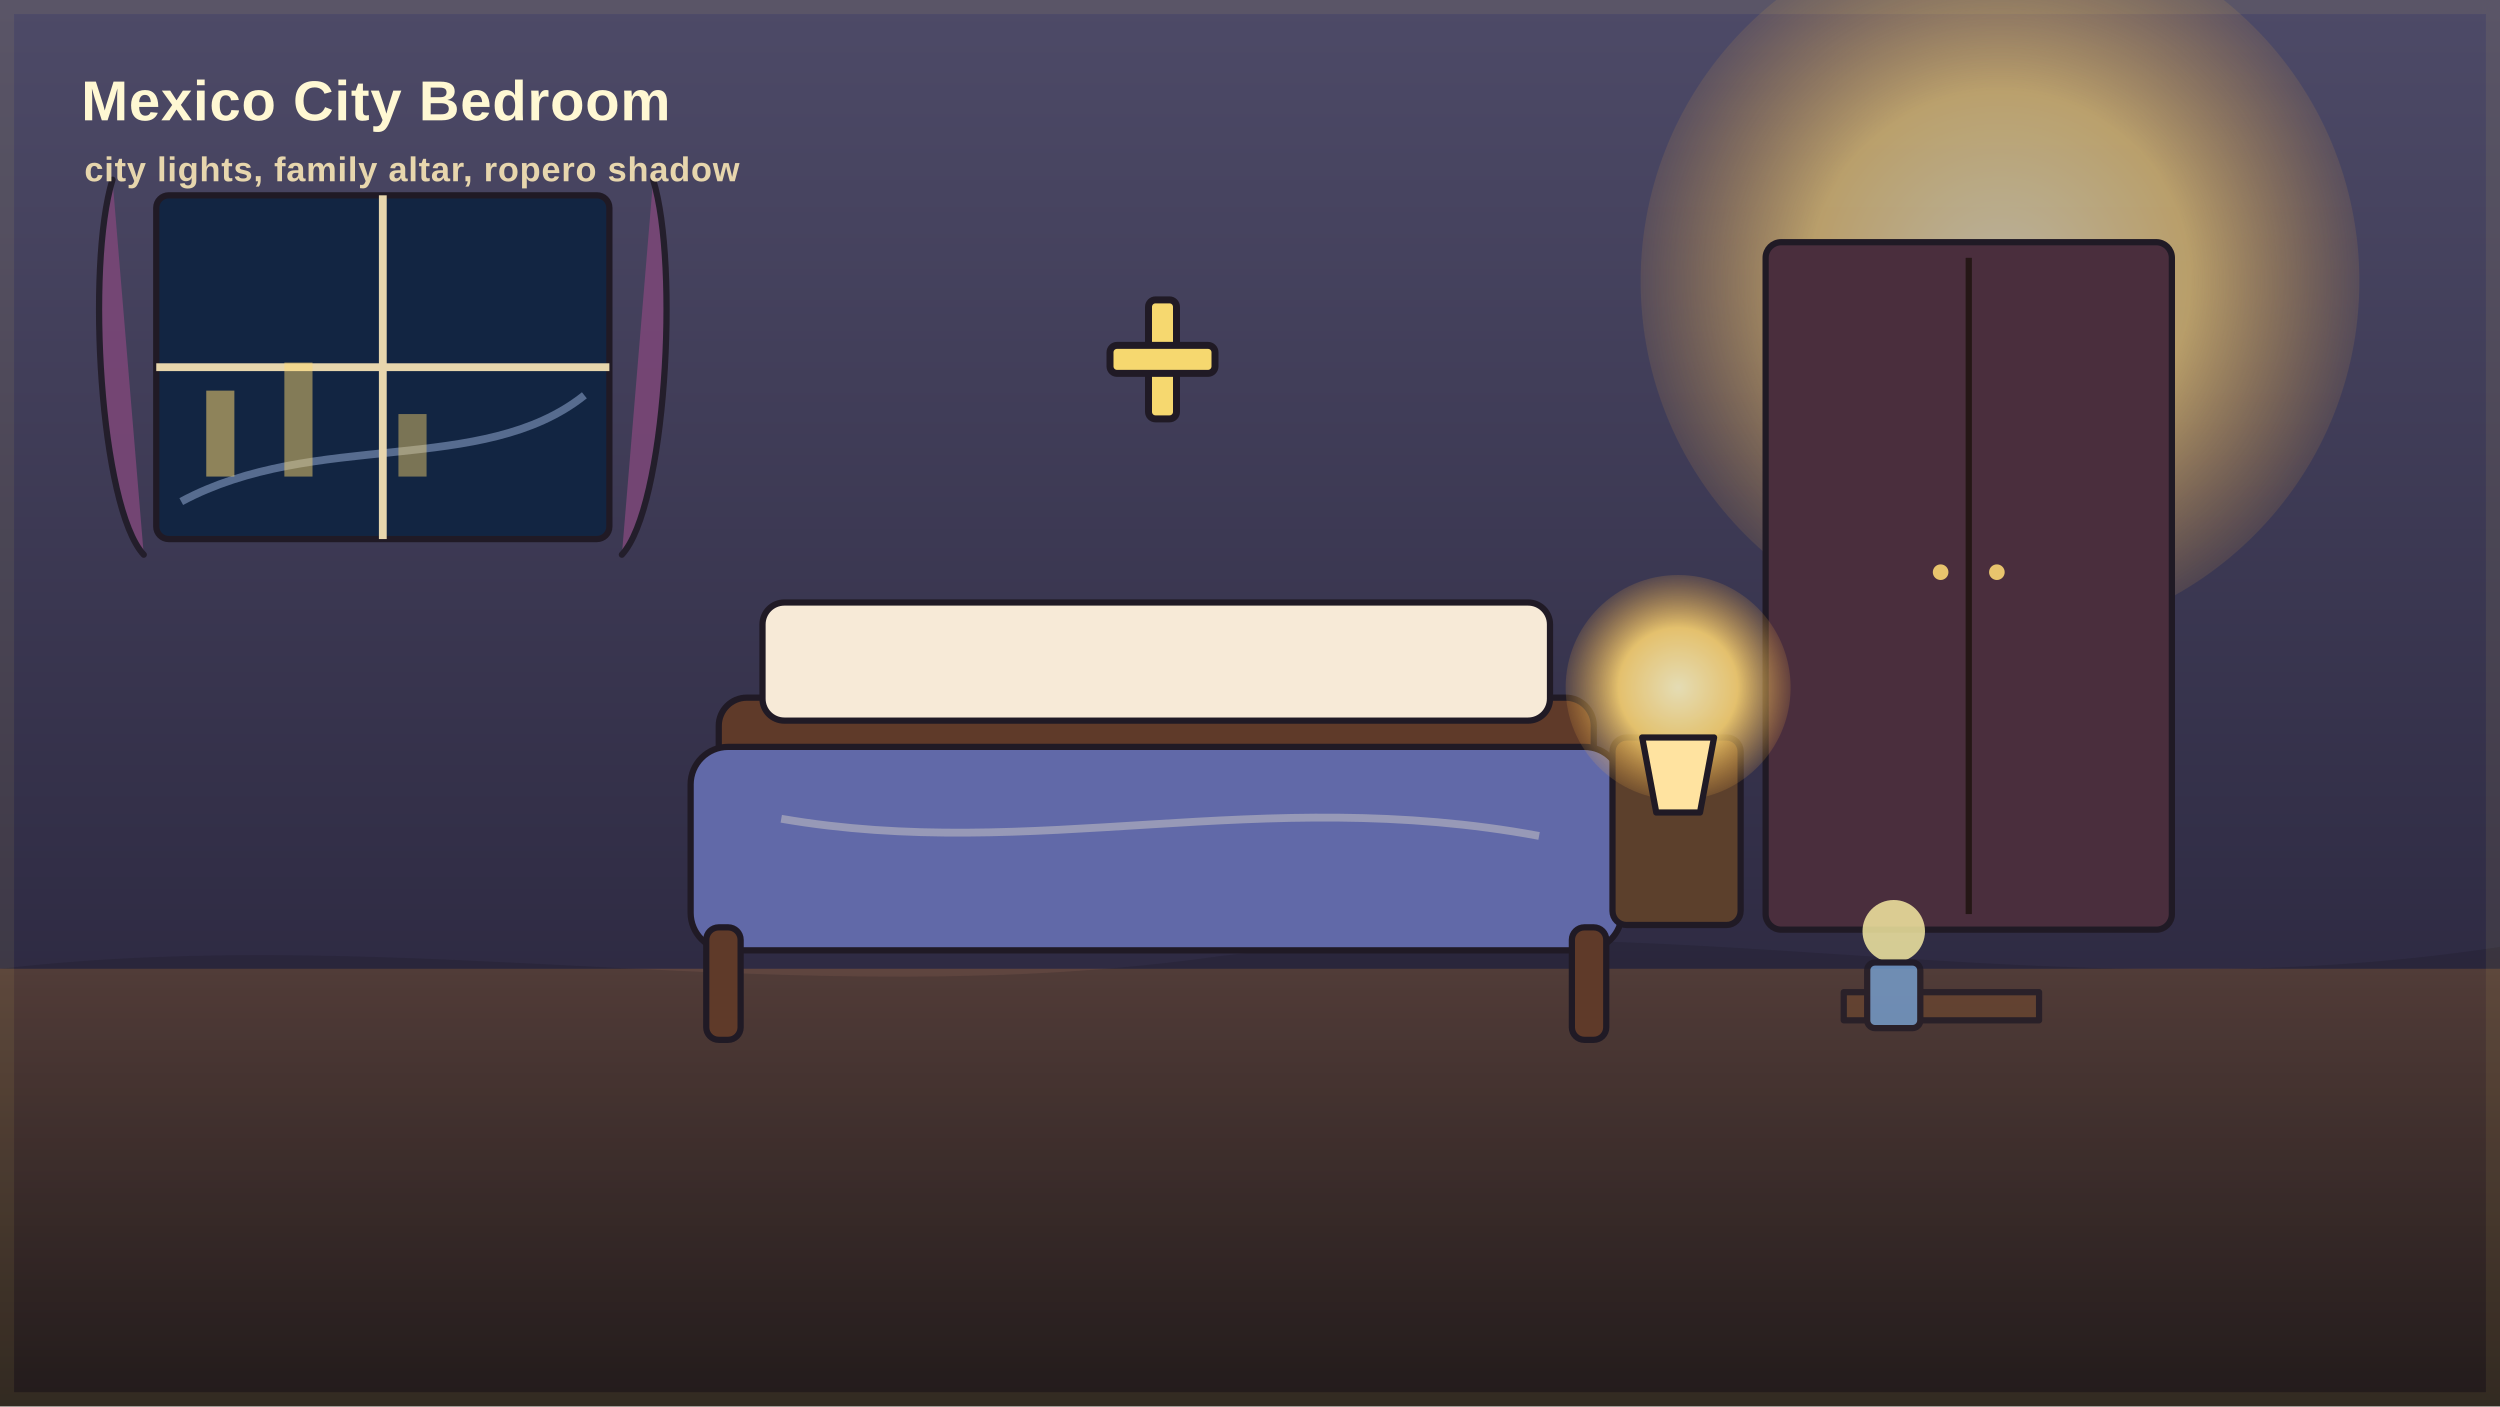
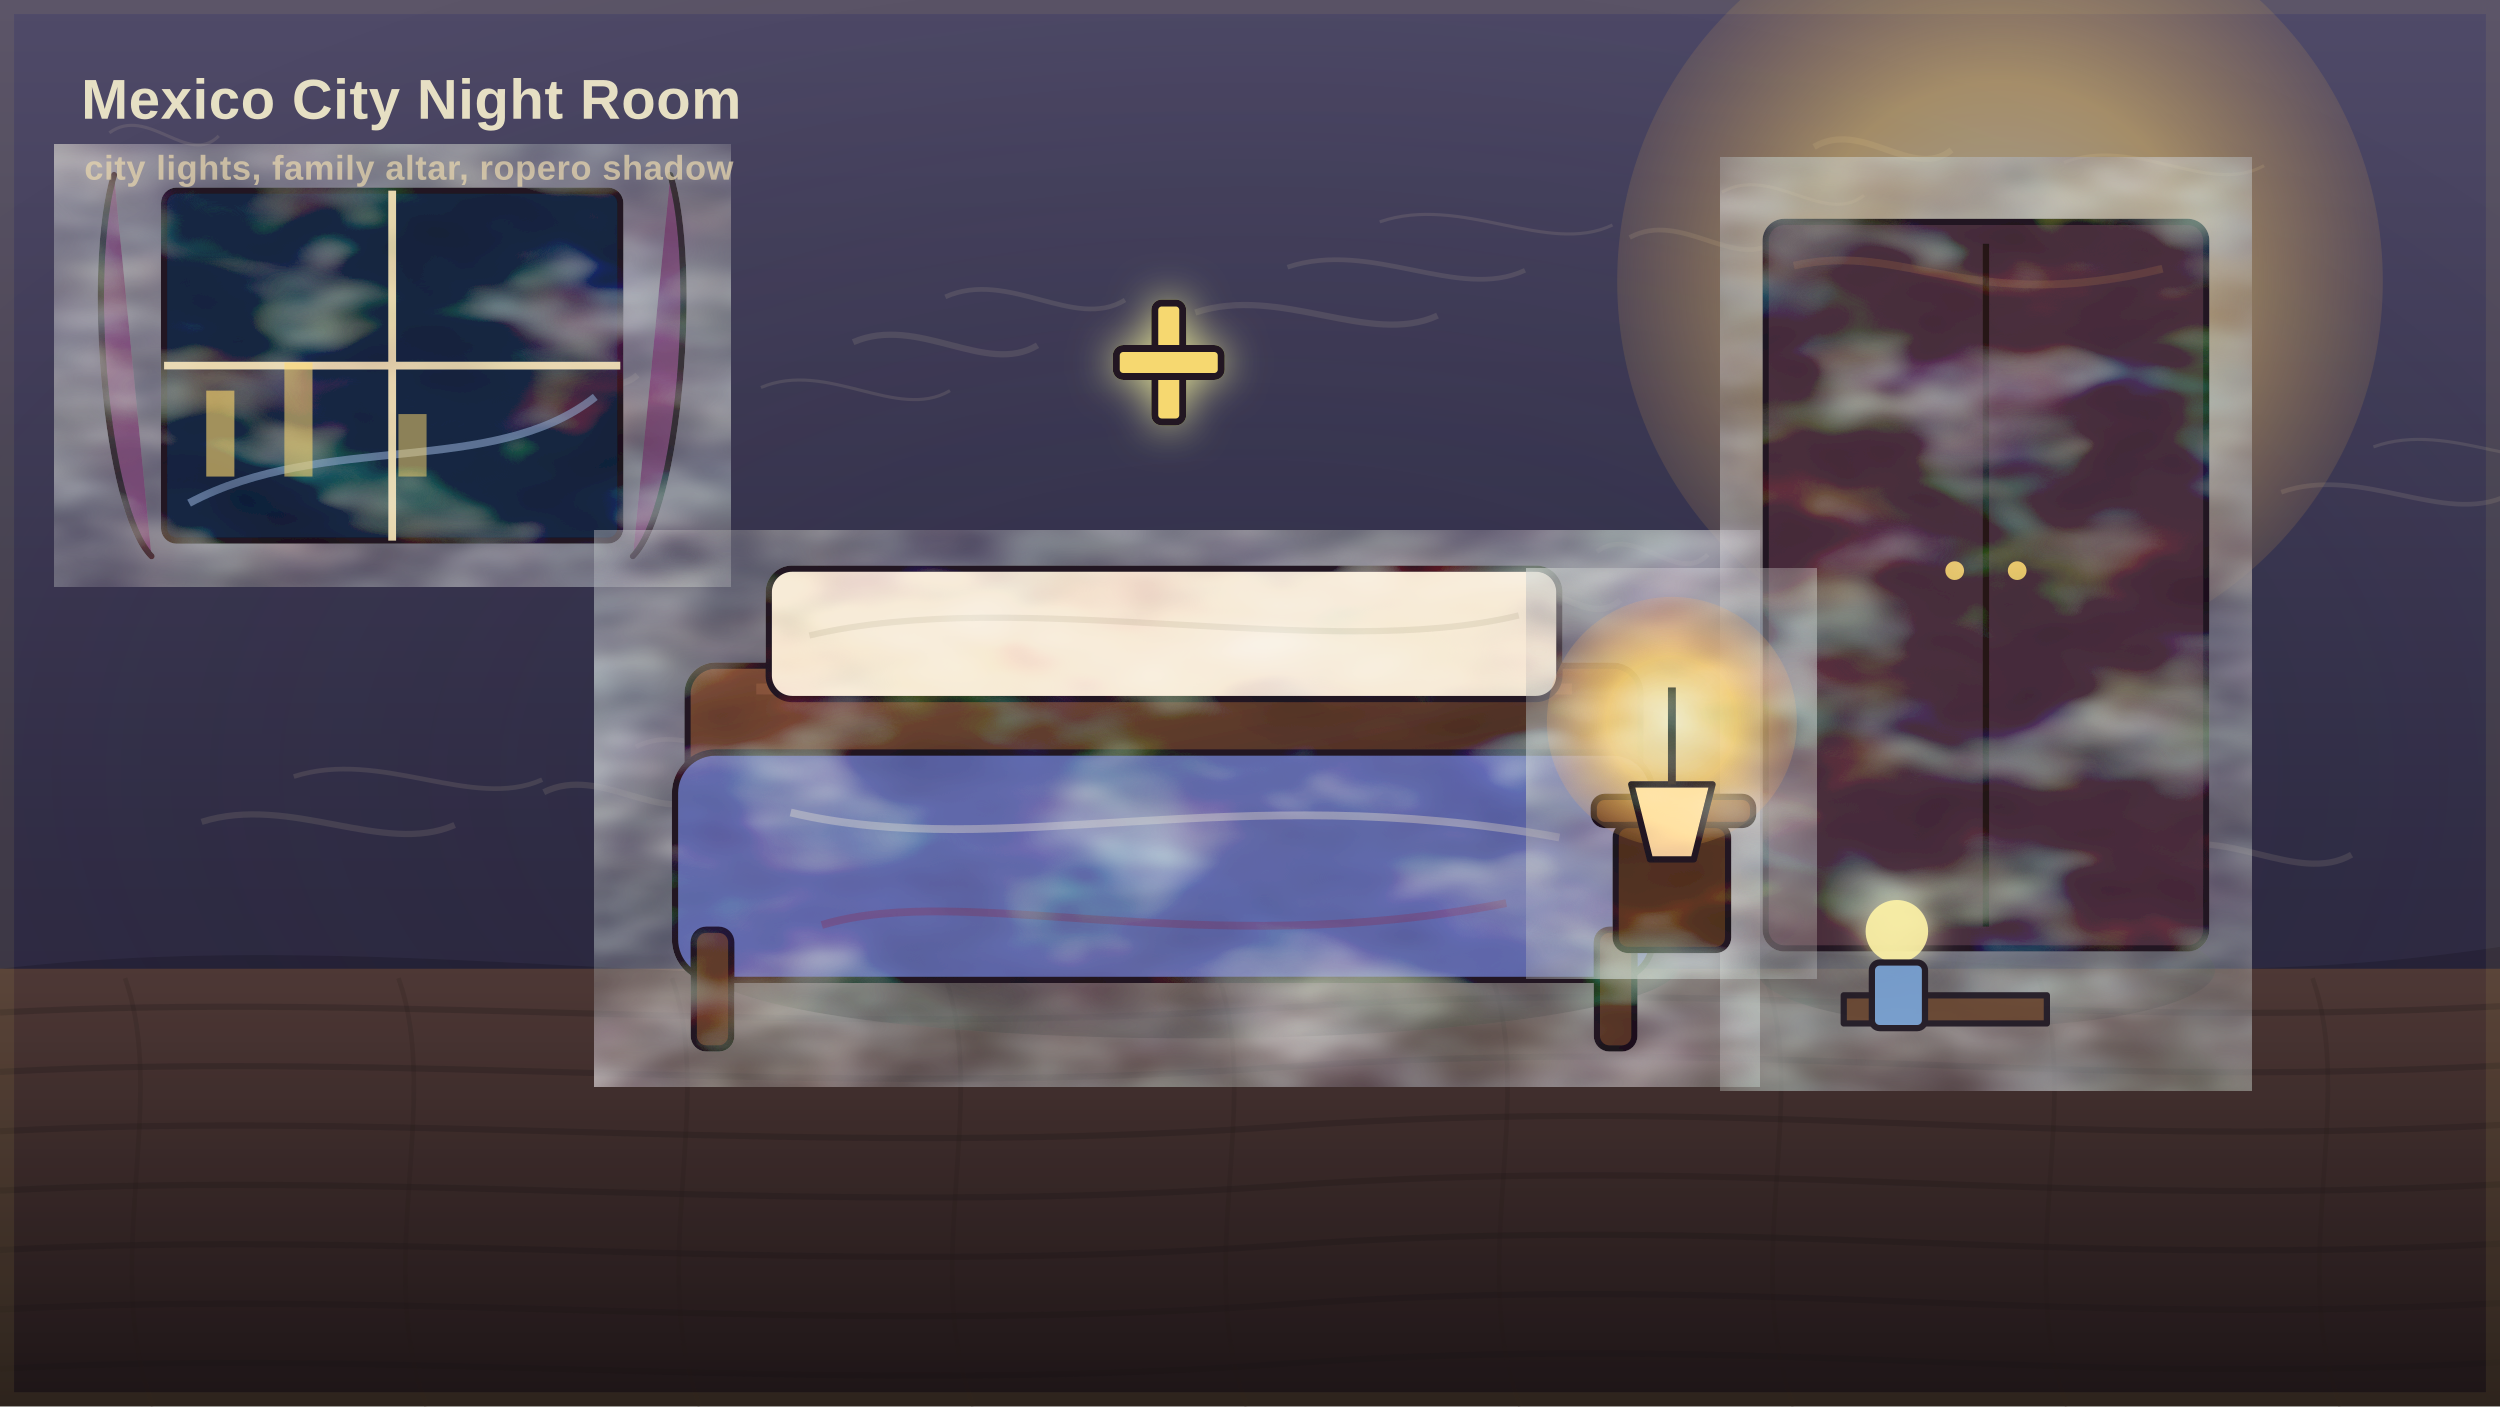
<svg xmlns="http://www.w3.org/2000/svg" width="1600" height="900" viewBox="0 0 1600 900">
  <style>
-   .ink{stroke:#201a25;stroke-width:4;stroke-linecap:round;stroke-linejoin:round}
-   .soft{filter:url(#soft)}
-   .label{font-family:Arial,Helvetica,sans-serif;font-weight:800;letter-spacing:.5px}
+   .ink{stroke:#201823;stroke-width:4;stroke-linecap:round;stroke-linejoin:round}
+   .thin{stroke:#2c2330;stroke-width:2;stroke-linecap:round;stroke-linejoin:round}
+   .paint{filter:url(#paint)}
+   .glow{filter:url(#goldGlow)}
+   .label{font-family:Arial,Helvetica,sans-serif;font-weight:800;letter-spacing:.4px}
</style>
  <defs>
-     <filter id="soft">
-       <feGaussianBlur stdDeviation="7" />
+     <filter id="paint" x="-8%" y="-8%" width="116%" height="116%">
+       <feTurbulence type="fractalNoise" baseFrequency=".009 .018" numOctaves="3" seed="17" result="noise" />
+       <feColorMatrix in="noise" type="saturate" values=".18" result="softNoise" />
+       <feBlend in="SourceGraphic" in2="softNoise" mode="overlay" />
    </filter>
-     <linearGradient id="wall" x1="0" y1="0" x2="0" y2="1">
-       <stop stop-color="#3f4d6d" />
-       <stop offset="1" stop-color="#172033" />
-     </linearGradient>
-     <linearGradient id="floor" x1="0" y1="0" x2="0" y2="1">
-       <stop stop-color="#5b4435" />
-       <stop offset="1" stop-color="#2c211d" />
-     </linearGradient>
-     <radialGradient id="lamp" cx=".5" cy=".5" r=".55">
-       <stop stop-color="#fff7c4" />
-       <stop offset=".48" stop-color="#ffd772" />
-       <stop offset="1" stop-color="#f4a73c" stop-opacity="0" />
+     <filter id="goldGlow" x="-120%" y="-120%" width="340%" height="340%">
+       <feGaussianBlur stdDeviation="12" result="blur" />
+       <feColorMatrix in="blur" type="matrix" values="1 0 0 0 .95  0 1 0 0 .72  0 0 1 0 .25  0 0 0 .82 0" result="gold" />
+       <feMerge>
+         <feMergeNode in="gold" />
+         <feMergeNode in="SourceGraphic" />
+       </feMerge>
+     </filter>
+     <radialGradient id="lamp" cx=".5" cy=".5" r=".58">
+       <stop stop-color="#fff8c8" />
+       <stop offset=".45" stop-color="#ffd56f" />
+       <stop offset="1" stop-color="#f0a948" stop-opacity="0" />
    </radialGradient>
-     <linearGradient id="shadow" x1="0" y1="0" x2="1" y2="1">
-       <stop stop-color="#04070d" />
-       <stop offset="1" stop-color="#1f102b" />
+     <radialGradient id="nightPool" cx=".5" cy=".55" r=".65">
+       <stop stop-color="#1b2441" stop-opacity=".65" />
+       <stop offset="1" stop-color="#070a12" stop-opacity="0" />
+     </radialGradient>
+     <linearGradient id="woodDark" x1="0" y1="0" x2="1" y2="1">
+       <stop stop-color="#7c4d36" />
+       <stop offset="1" stop-color="#38221d" />
    </linearGradient>
    <linearGradient id="sceneWall" x1="0" y1="0" x2="0" y2="1">
-       <stop stop-color="#4d4a67" />
+       <stop stop-color="#4f4a68" />
      <stop offset="1" stop-color="#211d33" />
    </linearGradient>
    <linearGradient id="sceneFloor" x1="0" y1="0" x2="0" y2="1">
      <stop stop-color="#5f453f" />
-       <stop offset="1" stop-color="#261d1c" />
+       <stop offset="1" stop-color="#211818" />
    </linearGradient>
  </defs>
  <rect width="1600" height="900" fill="url(#sceneWall)" />
+   <rect width="1600" height="900" fill="url(#nightPool)" opacity=".42" />
+   <path d="M70 85 C94.5 67, 120.4 107, 140 87" stroke="#f4e2ba" stroke-width="2" opacity=".11" fill="none" />
+   <path d="M209 296 C239.45 278, 271.64 318, 296 298" stroke="#f4e2ba" stroke-width="3" opacity=".11" fill="none" />
+   <path d="M348 507 C384.4 489, 422.88 529, 452 509" stroke="#f4e2ba" stroke-width="4" opacity=".11" fill="none" />
+   <path d="M487 248 C529.35 230, 574.12 270, 608 250" stroke="#f4e2ba" stroke-width="2" opacity=".11" fill="none" />
+   <path d="M626 459 C674.3 441, 725.36 481, 764 461" stroke="#f4e2ba" stroke-width="3" opacity=".11" fill="none" />
+   <path d="M765 200 C819.25 182, 876.6 222, 920 202" stroke="#f4e2ba" stroke-width="4" opacity=".11" fill="none" />
+   <path d="M904 411 C930.95 393, 959.44 433, 981 413" stroke="#f4e2ba" stroke-width="2" opacity=".11" fill="none" />
+   <path d="M1043 152 C1075.9 134, 1110.68 174, 1137 154" stroke="#f4e2ba" stroke-width="3" opacity=".11" fill="none" />
+   <path d="M1182 363 C1220.85 345, 1261.92 385, 1293 365" stroke="#f4e2ba" stroke-width="4" opacity=".11" fill="none" />
+   <path d="M1321 104 C1365.8 86, 1413.16 126, 1449 106" stroke="#f4e2ba" stroke-width="2" opacity=".11" fill="none" />
+   <path d="M1460 315 C1510.75 297, 1564.4 337, 1605 317" stroke="#f4e2ba" stroke-width="3" opacity=".11" fill="none" />
+   <path d="M129 526 C185.7 508, 245.64 548, 291 528" stroke="#f4e2ba" stroke-width="4" opacity=".11" fill="none" />
+   <path d="M268 267 C297.4 249, 328.48 289, 352 269" stroke="#f4e2ba" stroke-width="2" opacity=".11" fill="none" />
+   <path d="M407 478 C442.35 460, 479.72 500, 508 480" stroke="#f4e2ba" stroke-width="3" opacity=".11" fill="none" />
+   <path d="M546 219 C587.3 201, 630.96 241, 664 221" stroke="#f4e2ba" stroke-width="4" opacity=".11" fill="none" />
+   <path d="M685 430 C732.25 412, 782.2 452, 820 432" stroke="#f4e2ba" stroke-width="2" opacity=".11" fill="none" />
+   <path d="M824 171 C877.2 153, 933.44 193, 976 173" stroke="#f4e2ba" stroke-width="3" opacity=".11" fill="none" />
+   <path d="M963 382 C988.9 364, 1016.28 404, 1037 384" stroke="#f4e2ba" stroke-width="4" opacity=".11" fill="none" />
+   <path d="M1102 123 C1133.85 105, 1167.52 145, 1193 125" stroke="#f4e2ba" stroke-width="2" opacity=".11" fill="none" />
+   <path d="M1241 334 C1278.8 316, 1318.76 356, 1349 336" stroke="#f4e2ba" stroke-width="3" opacity=".11" fill="none" />
+   <path d="M1380 545 C1423.75 527, 1470 567, 1505 547" stroke="#f4e2ba" stroke-width="4" opacity=".11" fill="none" />
+   <path d="M1519 286 C1568.7 268, 1621.24 308, 1661 288" stroke="#f4e2ba" stroke-width="2" opacity=".11" fill="none" />
+   <path d="M188 497 C243.65 479, 302.48 519, 347 499" stroke="#f4e2ba" stroke-width="3" opacity=".11" fill="none" />
+   <path d="M327 238 C355.35 220, 385.32 260, 408 240" stroke="#f4e2ba" stroke-width="4" opacity=".11" fill="none" />
+   <path d="M466 449 C500.3 431, 536.56 471, 564 451" stroke="#f4e2ba" stroke-width="2" opacity=".11" fill="none" />
+   <path d="M605 190 C645.25 172, 687.8 212, 720 192" stroke="#f4e2ba" stroke-width="3" opacity=".11" fill="none" />
+   <path d="M744 401 C790.2 383, 839.04 423, 876 403" stroke="#f4e2ba" stroke-width="4" opacity=".11" fill="none" />
+   <path d="M883 142 C935.15 124, 990.28 164, 1032 144" stroke="#f4e2ba" stroke-width="2" opacity=".11" fill="none" />
+   <path d="M1022 353 C1046.85 335, 1073.12 375, 1093 355" stroke="#f4e2ba" stroke-width="3" opacity=".11" fill="none" />
+   <path d="M1161 94 C1191.8 76, 1224.36 116, 1249 96" stroke="#f4e2ba" stroke-width="4" opacity=".11" fill="none" />
  <rect y="620" width="1600" height="280" fill="url(#sceneFloor)" />
-   <path d="M0 620 C260 590 510 650 780 612 C1070 575 1310 650 1600 606 L1600 900 L0 900Z" fill="#110f17" opacity=".18" />
-   <circle cx="1280" cy="180" r="230" fill="url(#lamp)" opacity=".62" />
-   <g>
-     <rect x="100" y="125" width="290" height="220" rx="8" fill="#122542" class="ink" />
-     <path d="M116 321 C201.5 275, 308.8 305, 374 253" stroke="#8fa6ce" stroke-width="5" fill="none" opacity=".55" />
-     <line x1="245" y1="125" x2="245" y2="345" stroke="#e7d6ad" stroke-width="5" />
-     <line x1="100" y1="235" x2="390" y2="235" stroke="#e7d6ad" stroke-width="5" />
-     <path d="M72 115 C55 170, 64 325, 92 355" fill="#7a4677" opacity=".88" class="ink" />
-     <path d="M418 115 C435 170, 426 325, 398 355" fill="#7a4677" opacity=".88" class="ink" />
+   <path d="M0 648 C260 634, 520 666, 820 645 S1300 660, 1600 644" stroke="#1b1414" stroke-opacity=".22" stroke-width="4" fill="none" />
+   <path d="M0 686 C260 672, 520 704, 820 683 S1300 698, 1600 682" stroke="#1b1414" stroke-opacity=".22" stroke-width="4" fill="none" />
+   <path d="M0 724 C260 710, 520 742, 820 721 S1300 736, 1600 720" stroke="#1b1414" stroke-opacity=".22" stroke-width="4" fill="none" />
+   <path d="M0 762 C260 748, 520 780, 820 759 S1300 774, 1600 758" stroke="#1b1414" stroke-opacity=".22" stroke-width="4" fill="none" />
+   <path d="M0 800 C260 786, 520 818, 820 797 S1300 812, 1600 796" stroke="#1b1414" stroke-opacity=".22" stroke-width="4" fill="none" />
+   <path d="M0 838 C260 824, 520 856, 820 835 S1300 850, 1600 834" stroke="#1b1414" stroke-opacity=".22" stroke-width="4" fill="none" />
+   <path d="M0 876 C260 862, 520 894, 820 873 S1300 888, 1600 872" stroke="#1b1414" stroke-opacity=".22" stroke-width="4" fill="none" />
+   <path d="M80 626 C108 704, 64 812, 98 900" stroke="#271c1b" stroke-opacity=".18" stroke-width="3" fill="none" />
+   <path d="M255 626 C283 704, 239 812, 273 900" stroke="#271c1b" stroke-opacity=".18" stroke-width="3" fill="none" />
+   <path d="M430 626 C458 704, 414 812, 448 900" stroke="#271c1b" stroke-opacity=".18" stroke-width="3" fill="none" />
+   <path d="M605 626 C633 704, 589 812, 623 900" stroke="#271c1b" stroke-opacity=".18" stroke-width="3" fill="none" />
+   <path d="M780 626 C808 704, 764 812, 798 900" stroke="#271c1b" stroke-opacity=".18" stroke-width="3" fill="none" />
+   <path d="M955 626 C983 704, 939 812, 973 900" stroke="#271c1b" stroke-opacity=".18" stroke-width="3" fill="none" />
+   <path d="M1130 626 C1158 704, 1114 812, 1148 900" stroke="#271c1b" stroke-opacity=".18" stroke-width="3" fill="none" />
+   <path d="M1305 626 C1333 704, 1289 812, 1323 900" stroke="#271c1b" stroke-opacity=".18" stroke-width="3" fill="none" />
+   <path d="M1480 626 C1508 704, 1464 812, 1498 900" stroke="#271c1b" stroke-opacity=".18" stroke-width="3" fill="none" />
+   <path d="M0 620 C260 590 510 650 780 612 C1070 575 1310 650 1600 606 L1600 900 L0 900Z" fill="#08070d" opacity=".2" />
+   <circle cx="1280" cy="180" r="245" fill="url(#lamp)" opacity=".5" />
+   <g class="paint">
+     <rect x="105" y="122" width="292" height="224" rx="8" fill="#122542" class="ink" />
+     <path d="M121 322 C207.2 276, 315.24 306, 381 254" stroke="#9cb3d8" stroke-width="5" fill="none" opacity=".55" />
+     <line x1="251" y1="122" x2="251" y2="346" stroke="#e7d6ad" stroke-width="5" />
+     <line x1="105" y1="234" x2="397" y2="234" stroke="#e7d6ad" stroke-width="5" />
+     <path d="M73 112 C55 170, 67 326, 97 356" fill="#7a4677" opacity=".9" class="ink" />
+     <path d="M429 112 C447 170, 435 326, 405 356" fill="#7a4677" opacity=".9" class="ink" />
  </g>
-   <g>
-     <rect x="1130" y="155" width="260" height="440" rx="10" fill="#4a2e3d" class="ink" />
-     <line x1="1260" y1="165" x2="1260" y2="585" stroke="#251716" stroke-width="4" />
-     <circle cx="1242" cy="366.2" r="5" fill="#e8c46d" />
-     <circle cx="1278" cy="366.2" r="5" fill="#e8c46d" />
+   <g class="paint">
+     <ellipse cx="1271" cy="621" rx="146.64" ry="36" fill="#07080e" opacity=".28" />
+     <rect x="1130" y="142" width="282" height="465" rx="12" fill="#4a2e3d" class="ink" />
+     <path d="M1148 170 C1220 154, 1260 202, 1384 172" stroke="#906247" stroke-width="5" opacity=".34" fill="none" />
+     <line x1="1271" y1="156" x2="1271" y2="593" stroke="#251716" stroke-width="4" />
+     <circle cx="1251" cy="365.2" r="6" fill="#e8c46d" />
+     <circle cx="1291" cy="365.2" r="6" fill="#e8c46d" />
  </g>
-   <g>
-     <rect x="460" y="446.5" width="560" height="100.8" rx="18" fill="#5f3a29" class="ink" />
-     <rect x="488" y="385.6" width="504" height="75.6" rx="14" fill="#f7ead7" class="ink" />
-     <rect x="442" y="478" width="596" height="130.2" rx="24" fill="#6169a8" class="ink" />
-     <path d="M500 524 C661.6 552, 807.2 502, 985 535" fill="none" stroke="#fff8d3" stroke-opacity=".34" stroke-width="5" />
-     <rect x="452" y="593.5" width="22" height="72" rx="8" fill="#5f3a29" class="ink" />
-     <rect x="1006" y="593.5" width="22" height="72" rx="8" fill="#5f3a29" class="ink" />
+   <g class="paint">
+     <ellipse cx="762.34" cy="618.58" rx="312.12" ry="46" fill="#07080e" opacity=".32" />
+     <rect x="440" y="425.98" width="610" height="124.12" rx="18" fill="url(#woodDark)" class="ink" />
+     <path d="M484 440.96 H1006" stroke="#a36a47" stroke-width="7" opacity=".45" />
+     <rect x="492" y="363.92" width="506" height="83.46" rx="15" fill="#f7ead7" class="ink" />
+     <path d="M518 406.72 C652.52 374.62, 849.04 423.84, 972 393.88" stroke="#d7cbb6" stroke-width="4" opacity=".5" fill="none" />
+     <rect x="432" y="481.62" width="626" height="145.52" rx="26" fill="#626aac" class="ink" />
+     <path d="M506 520 C640.96 552, 791.24 498, 998 536" fill="none" stroke="#fff8d3" stroke-opacity=".34" stroke-width="5" />
+     <path d="M526 592 C617.84 564, 768.12 616, 964 578" stroke="#7a4677" stroke-width="5" opacity=".55" fill="none" />
+     <rect x="444" y="595.04" width="24" height="76" rx="8" fill="#5f3a29" class="ink" />
+     <rect x="1022" y="595.04" width="24" height="76" rx="8" fill="#5f3a29" class="ink" />
  </g>
-   <g transform="translate(744 230) scale(1.12)">
+   <g transform="translate(748 232) scale(1.12)" class="glow">
    <rect x="-8" y="-34" width="16" height="68" rx="4" fill="#f6d86f" class="ink" />
    <rect x="-30" y="-8" width="60" height="16" rx="4" fill="#f6d86f" class="ink" />
  </g>
-   <rect x="1032" y="472" width="82" height="120" rx="9" fill="#5c402c" class="ink" />
-   <circle cx="1074" cy="440" r="72" fill="url(#lamp)" opacity=".86" />
-   <path d="M1051 472 L1097 472 L1088 520 L1060 520Z" fill="#ffe3a0" class="ink" />
-   <g opacity=".8">
+   <g class="paint">
+     <rect x="1020" y="510" width="102" height="18" rx="7" fill="#6a422e" class="ink" />
+     <rect x="1034" y="528" width="72" height="80" rx="8" fill="#543420" class="ink" />
+     <circle cx="1070" cy="462" r="80" fill="url(#lamp)" opacity=".82" />
+     <path d="M1044 502 L1096 502 L1084 550 L1056 550Z" fill="#ffe1a0" class="ink" />
+     <line x1="1070" y1="502" x2="1070" y2="440" stroke="#3b2b21" stroke-width="5" />
+   </g>
+   <g opacity=".92">
    <rect x="132" y="250" width="18" height="55" fill="#ffd96e" opacity=".65" />
    <rect x="182" y="232" width="18" height="73" fill="#ffd96e" opacity=".6" />
    <rect x="255" y="265" width="18" height="40" fill="#ffd96e" opacity=".55" />
-     <rect x="1180" y="635" width="125" height="18" fill="#684530" class="ink" />
-     <circle cx="1212" cy="596" r="20" fill="#fff4a8" />
-     <rect x="1195" y="616" width="34" height="42" rx="5" fill="#77a1d2" class="ink" />
+     <rect x="1180" y="637" width="130" height="18" fill="#684530" class="ink" />
+     <circle cx="1214" cy="596" r="20" fill="#fff4a8" class="glow" />
+     <rect x="1198" y="616" width="34" height="42" rx="5" fill="#77a1d2" class="ink" />
  </g>
-   <text x="52" y="77" class="label" font-size="36" fill="#fff8d3">Mexico City Bedroom</text>
-   <text x="54" y="116" class="label" font-size="22" fill="#e7d6ad">city lights, family altar, ropero shadow</text>
+   <text x="52" y="76" class="label" font-size="36" fill="#fff8d3" opacity=".86">Mexico City Night Room</text>
+   <text x="54" y="115" class="label" font-size="22" fill="#e7d6ad" opacity=".72">city lights, family altar, ropero shadow</text>
  <rect x="0" y="0" width="1600" height="900" fill="none" stroke="#f6d86f" stroke-opacity=".08" stroke-width="18" />
</svg>
